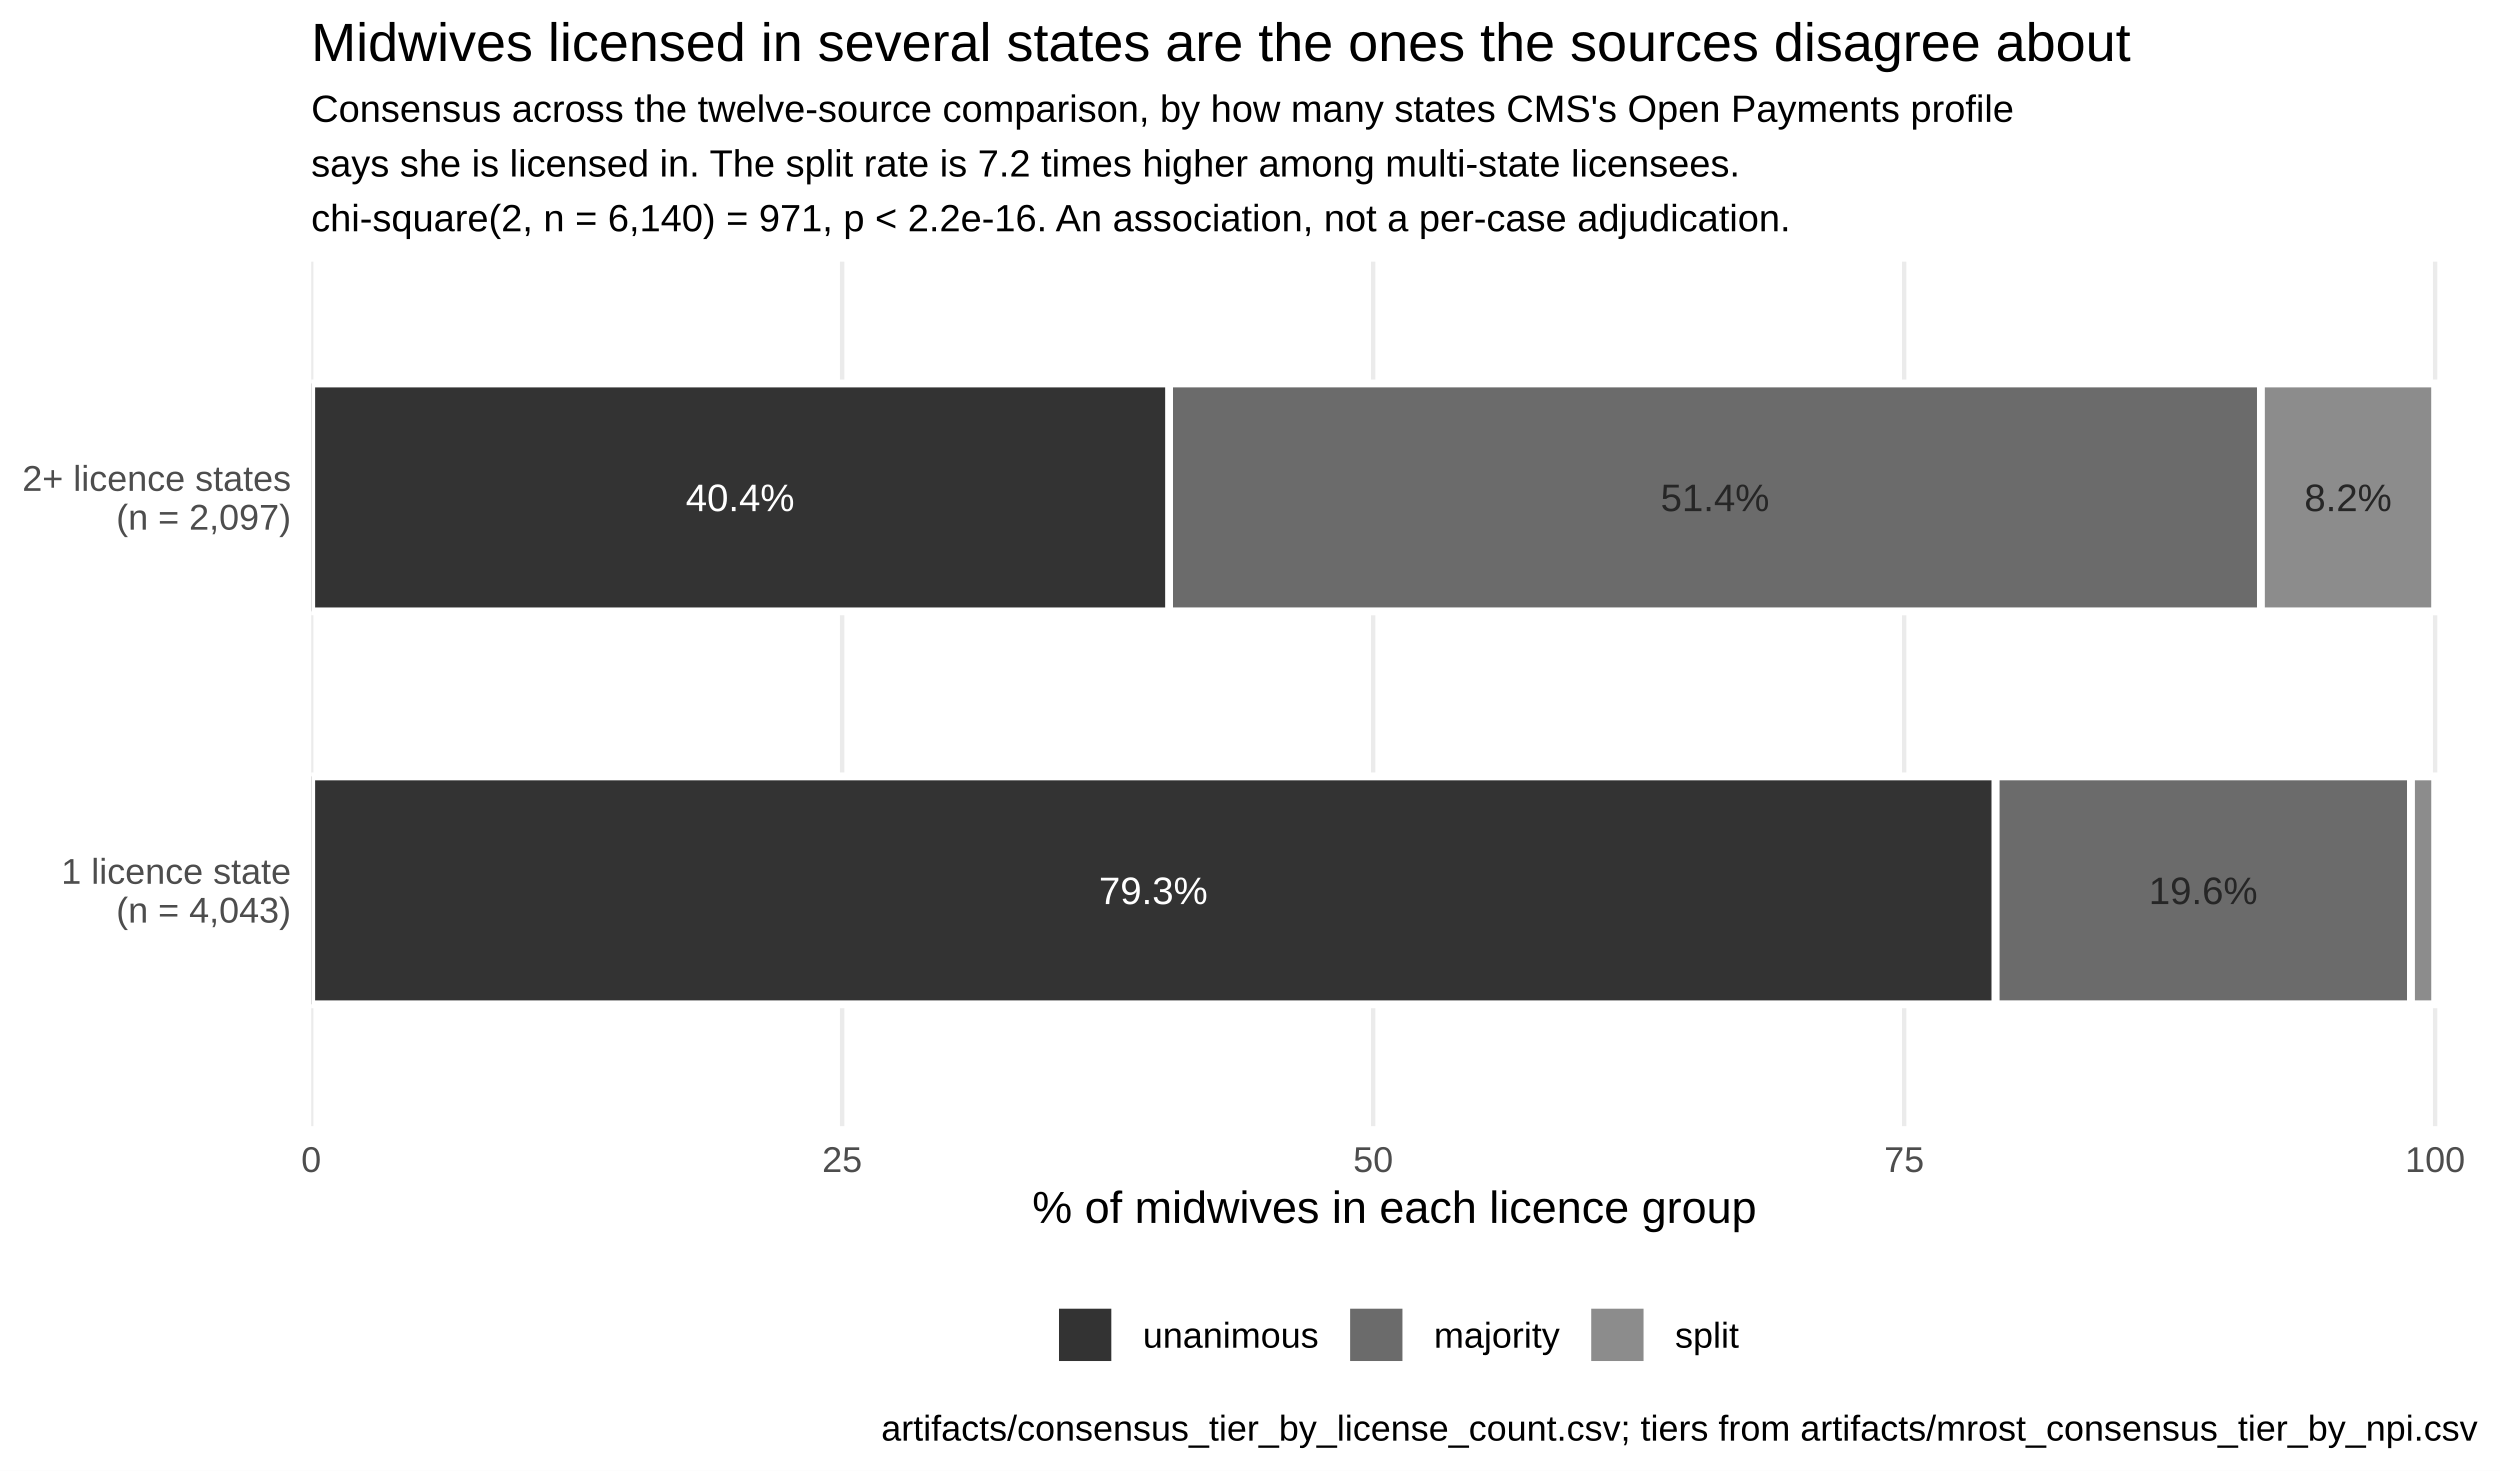
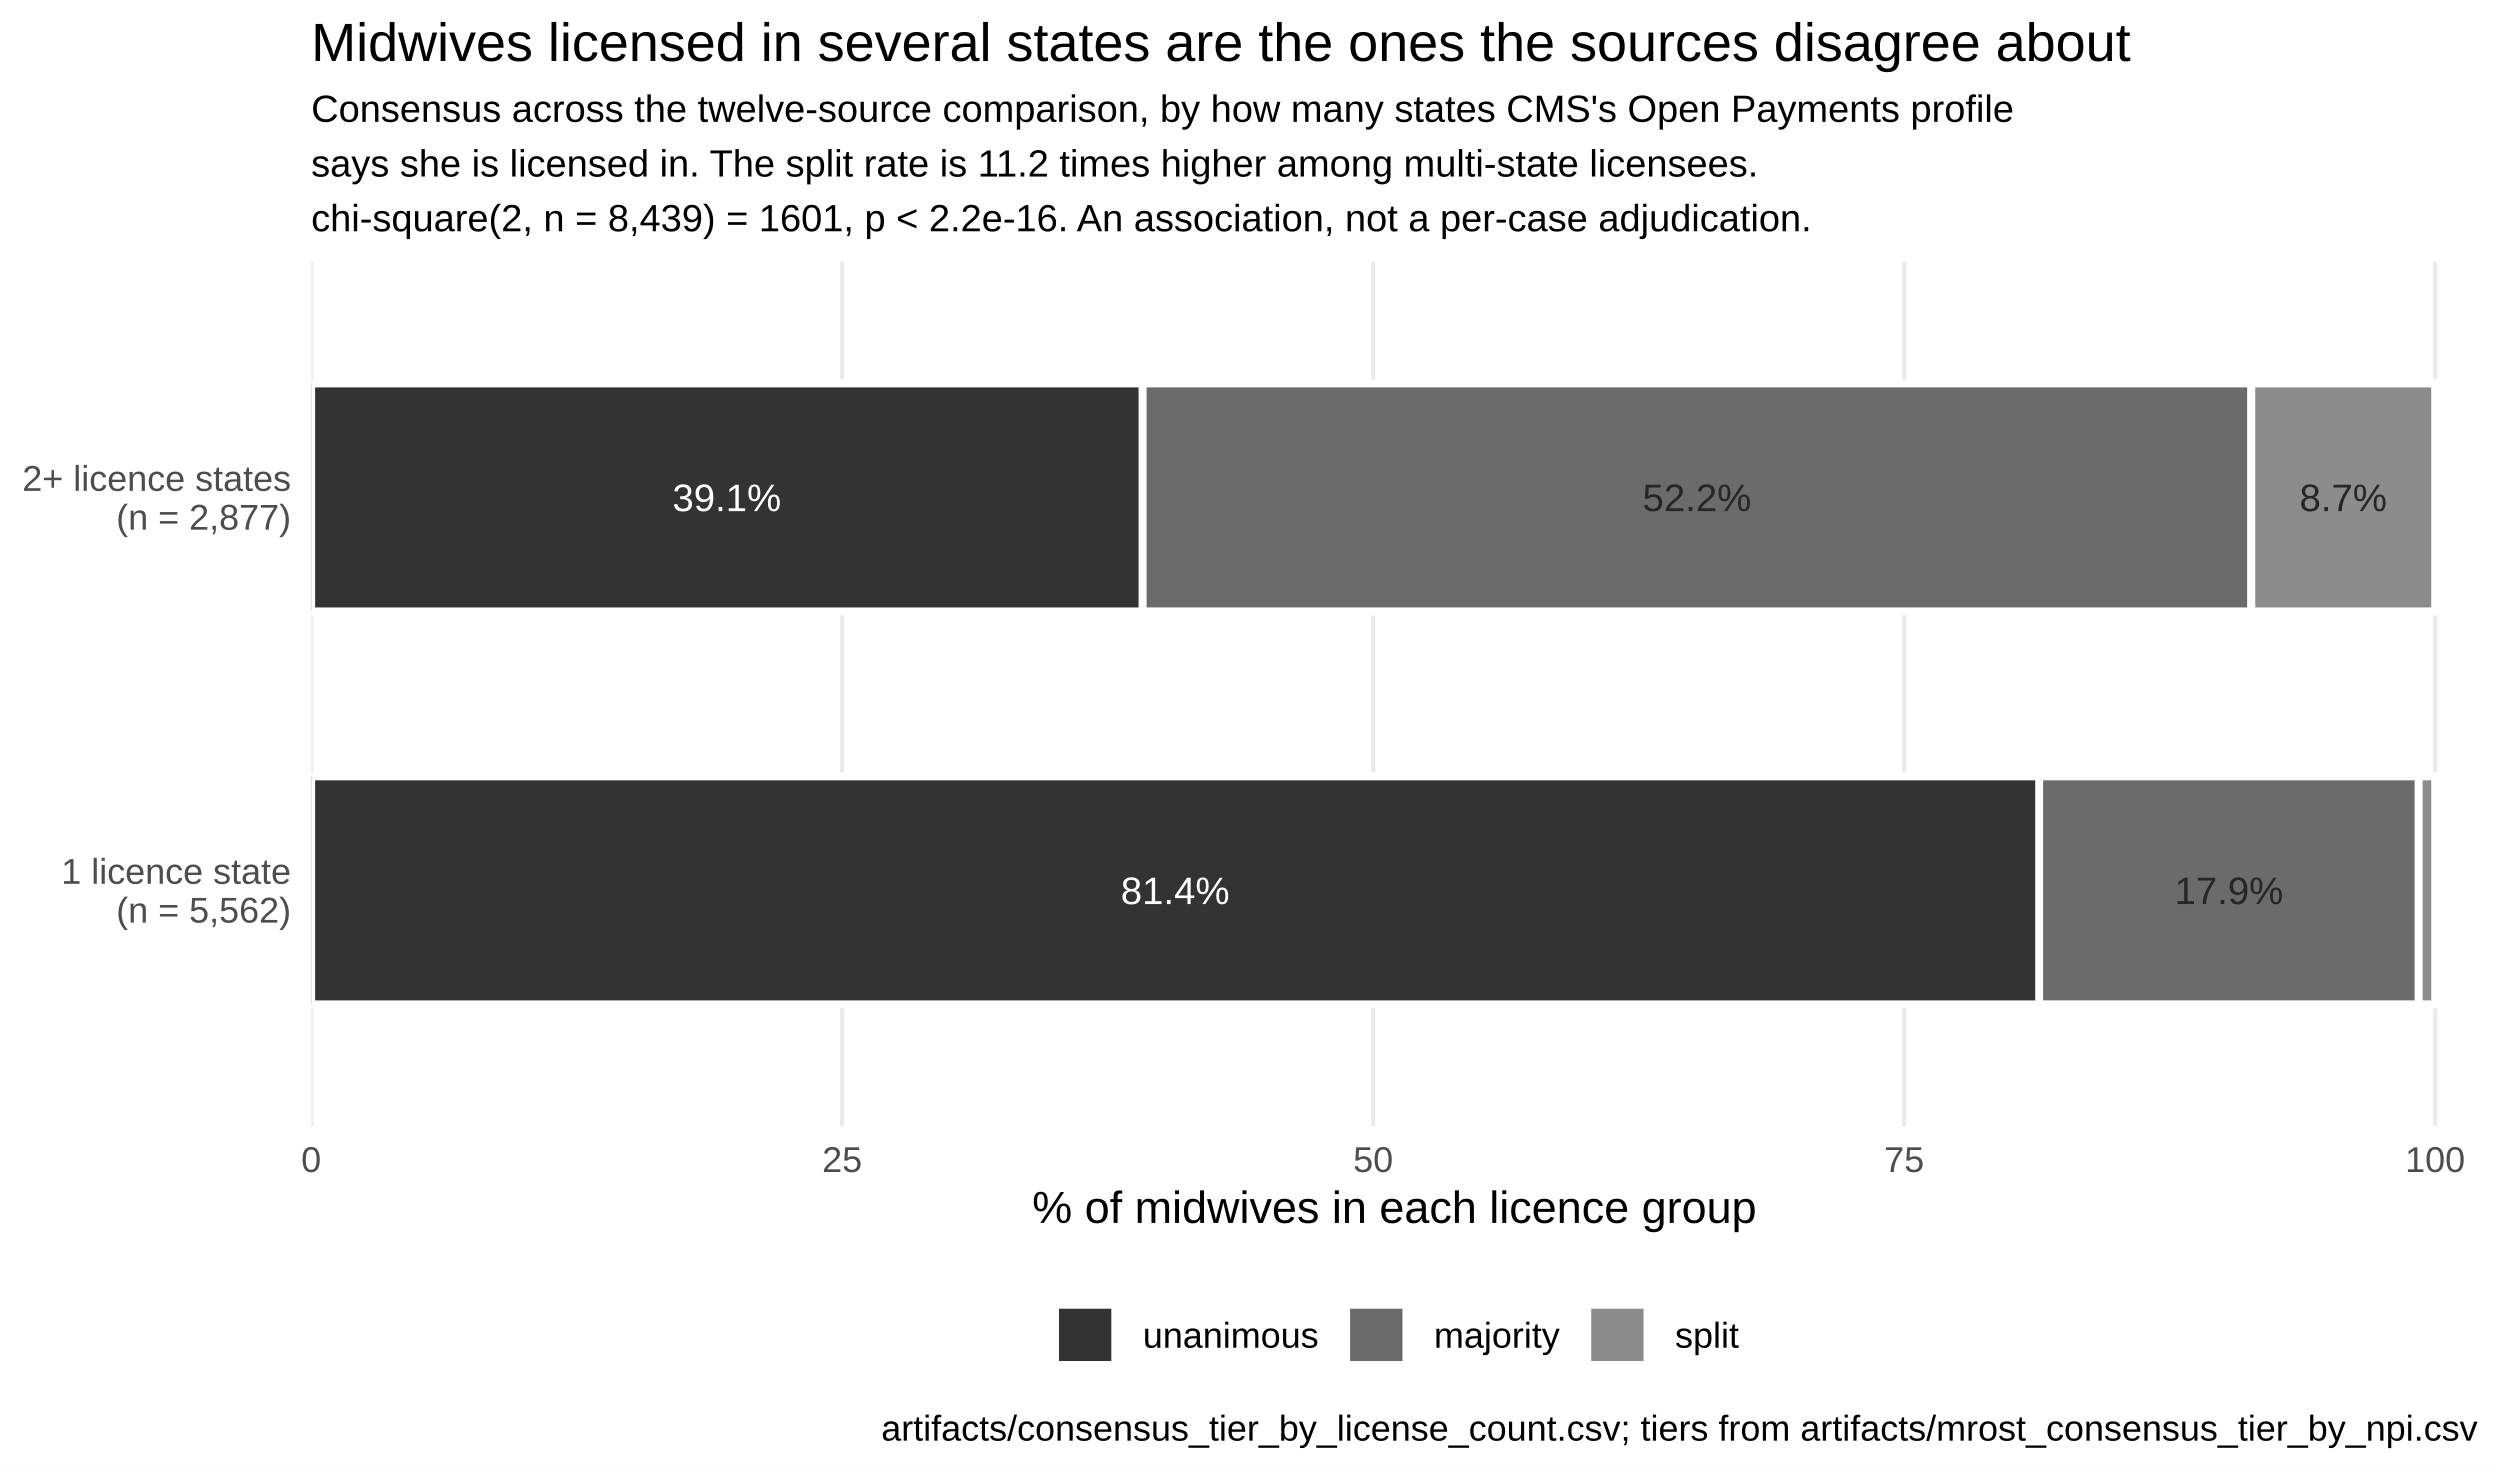
<svg xmlns="http://www.w3.org/2000/svg" width="612.00pt" height="360.00pt" viewBox="0 0 612.00 360.00">
  <g class="svglite">
    <defs>
      <style type="text/css">
    .svglite line, .svglite polyline, .svglite polygon, .svglite path, .svglite rect, .svglite circle {
      fill: none;
      stroke: #000000;
      stroke-linecap: round;
      stroke-linejoin: round;
      stroke-miterlimit: 10.00;
    }
    .svglite text {
      white-space: pre;
    }
    .svglite g.glyphgroup path {
      fill: inherit;
      stroke: none;
    }
  </style>
    </defs>
    <rect width="100%" height="100%" style="stroke: none; fill: #FFFFFF;" />
    <defs>
      <clipPath id="cpMC4wMHw2MTIuMDB8MC4wMHwzNjAuMDA=">
        <rect x="0.00" y="0.00" width="612.00" height="360.00" />
      </clipPath>
    </defs>
    <g clip-path="url(#cpMC4wMHw2MTIuMDB8MC4wMHwzNjAuMDA=)">
      <rect x="0" y="0.00" width="612.00" height="360.00" style="stroke-width: 1.07; stroke: none; fill: #FFFFFF;" />
    </g>
    <defs>
      <clipPath id="cpNzYuMTh8NjA2LjUyfDY0LjA1fDI3NS42OA==">
        <rect x="76.18" y="64.05" width="530.34" height="211.62" />
      </clipPath>
    </defs>
    <g clip-path="url(#cpNzYuMTh8NjA2LjUyfDY0LjA1fDI3NS42OA==)">
      <polyline points="76.18,275.68 76.18,64.05 " style="stroke-width: 1.07; stroke: #EBEBEB; stroke-linecap: butt;" />
      <polyline points="206.16,275.68 206.16,64.05 " style="stroke-width: 1.07; stroke: #EBEBEB; stroke-linecap: butt;" />
      <polyline points="336.15,275.68 336.15,64.05 " style="stroke-width: 1.07; stroke: #EBEBEB; stroke-linecap: butt;" />
      <polyline points="466.14,275.68 466.14,64.05 " style="stroke-width: 1.07; stroke: #EBEBEB; stroke-linecap: butt;" />
      <polyline points="596.12,275.68 596.12,64.05 " style="stroke-width: 1.07; stroke: #EBEBEB; stroke-linecap: butt;" />
-       <rect x="488.48" y="190.06" width="101.73" height="55.79" style="stroke-width: 1.92; stroke: #FFFFFF; stroke-linecap: butt; stroke-linejoin: miter; fill: #6B6B6B;" />
-       <rect x="590.21" y="190.06" width="5.92" height="55.79" style="stroke-width: 1.92; stroke: #FFFFFF; stroke-linecap: butt; stroke-linejoin: miter; fill: #8C8C8C;" />
-       <rect x="76.18" y="190.06" width="412.30" height="55.79" style="stroke-width: 1.92; stroke: #FFFFFF; stroke-linecap: butt; stroke-linejoin: miter; fill: #333333;" />
-       <rect x="286.19" y="93.87" width="267.29" height="55.79" style="stroke-width: 1.92; stroke: #FFFFFF; stroke-linecap: butt; stroke-linejoin: miter; fill: #6B6B6B;" />
-       <rect x="553.47" y="93.87" width="42.65" height="55.79" style="stroke-width: 1.92; stroke: #FFFFFF; stroke-linecap: butt; stroke-linejoin: miter; fill: #8C8C8C;" />
-       <rect x="76.18" y="93.87" width="210.01" height="55.79" style="stroke-width: 1.92; stroke: #FFFFFF; stroke-linecap: butt; stroke-linejoin: miter; fill: #333333;" />
-       <text x="539.34" y="221.32" text-anchor="middle" style="font-size: 9.39px;fill: #262626; font-family: &quot;Arial&quot;;" textLength="26.59px" lengthAdjust="spacingAndGlyphs">19.6%</text>
-       <text x="282.33" y="221.32" text-anchor="middle" style="font-size: 9.39px;fill: #FFFFFF; font-family: &quot;Arial&quot;;" textLength="26.59px" lengthAdjust="spacingAndGlyphs">79.3%</text>
-       <text x="419.83" y="125.12" text-anchor="middle" style="font-size: 9.39px;fill: #262626; font-family: &quot;Arial&quot;;" textLength="26.59px" lengthAdjust="spacingAndGlyphs">51.4%</text>
-       <text x="574.80" y="125.12" text-anchor="middle" style="font-size: 9.39px;fill: #262626; font-family: &quot;Arial&quot;;" textLength="21.38px" lengthAdjust="spacingAndGlyphs">8.2%</text>
-       <text x="181.18" y="125.12" text-anchor="middle" style="font-size: 9.39px;fill: #FFFFFF; font-family: &quot;Arial&quot;;" textLength="26.59px" lengthAdjust="spacingAndGlyphs">40.4%</text>
+       <rect x="499.18" y="190.06" width="92.92" height="55.79" style="stroke-width: 1.92; stroke: #FFFFFF; stroke-linecap: butt; stroke-linejoin: miter; fill: #6B6B6B;" />
+       <rect x="592.10" y="190.06" width="4.02" height="55.79" style="stroke-width: 1.92; stroke: #FFFFFF; stroke-linecap: butt; stroke-linejoin: miter; fill: #8C8C8C;" />
+       <rect x="76.18" y="190.06" width="423.00" height="55.79" style="stroke-width: 1.92; stroke: #FFFFFF; stroke-linecap: butt; stroke-linejoin: miter; fill: #333333;" />
+       <rect x="279.67" y="93.87" width="271.45" height="55.79" style="stroke-width: 1.92; stroke: #FFFFFF; stroke-linecap: butt; stroke-linejoin: miter; fill: #6B6B6B;" />
+       <rect x="551.12" y="93.87" width="45.00" height="55.79" style="stroke-width: 1.92; stroke: #FFFFFF; stroke-linecap: butt; stroke-linejoin: miter; fill: #8C8C8C;" />
+       <rect x="76.18" y="93.87" width="203.50" height="55.79" style="stroke-width: 1.92; stroke: #FFFFFF; stroke-linecap: butt; stroke-linejoin: miter; fill: #333333;" />
+       <text x="545.64" y="221.32" text-anchor="middle" style="font-size: 9.39px;fill: #262626; font-family: &quot;Arial&quot;;" textLength="26.59px" lengthAdjust="spacingAndGlyphs">17.9%</text>
+       <text x="287.68" y="221.32" text-anchor="middle" style="font-size: 9.39px;fill: #FFFFFF; font-family: &quot;Arial&quot;;" textLength="26.59px" lengthAdjust="spacingAndGlyphs">81.4%</text>
+       <text x="415.40" y="125.12" text-anchor="middle" style="font-size: 9.39px;fill: #262626; font-family: &quot;Arial&quot;;" textLength="26.59px" lengthAdjust="spacingAndGlyphs">52.2%</text>
+       <text x="573.62" y="125.12" text-anchor="middle" style="font-size: 9.39px;fill: #262626; font-family: &quot;Arial&quot;;" textLength="21.38px" lengthAdjust="spacingAndGlyphs">8.7%</text>
+       <text x="177.92" y="125.12" text-anchor="middle" style="font-size: 9.39px;fill: #FFFFFF; font-family: &quot;Arial&quot;;" textLength="26.59px" lengthAdjust="spacingAndGlyphs">39.1%</text>
    </g>
    <g clip-path="url(#cpMC4wMHw2MTIuMDB8MC4wMHwzNjAuMDA=)">
      <text x="71.25" y="216.36" text-anchor="end" style="font-size: 8.80px;fill: #4D4D4D; font-family: &quot;Arial&quot;;" textLength="56.22px" lengthAdjust="spacingAndGlyphs">1 licence state</text>
-       <text x="71.25" y="225.86" text-anchor="end" style="font-size: 8.80px;fill: #4D4D4D; font-family: &quot;Arial&quot;;" textLength="42.75px" lengthAdjust="spacingAndGlyphs">(n = 4,043)</text>
+       <text x="71.25" y="225.86" text-anchor="end" style="font-size: 8.80px;fill: #4D4D4D; font-family: &quot;Arial&quot;;" textLength="42.75px" lengthAdjust="spacingAndGlyphs">(n = 5,562)</text>
      <text x="71.25" y="120.17" text-anchor="end" style="font-size: 8.80px;fill: #4D4D4D; font-family: &quot;Arial&quot;;" textLength="65.77px" lengthAdjust="spacingAndGlyphs">2+ licence states</text>
-       <text x="71.25" y="129.67" text-anchor="end" style="font-size: 8.80px;fill: #4D4D4D; font-family: &quot;Arial&quot;;" textLength="42.75px" lengthAdjust="spacingAndGlyphs">(n = 2,097)</text>
+       <text x="71.25" y="129.67" text-anchor="end" style="font-size: 8.80px;fill: #4D4D4D; font-family: &quot;Arial&quot;;" textLength="42.75px" lengthAdjust="spacingAndGlyphs">(n = 2,877)</text>
      <text x="76.18" y="286.91" text-anchor="middle" style="font-size: 8.80px;fill: #4D4D4D; font-family: &quot;Arial&quot;;" textLength="4.89px" lengthAdjust="spacingAndGlyphs">0</text>
      <text x="206.16" y="286.91" text-anchor="middle" style="font-size: 8.80px;fill: #4D4D4D; font-family: &quot;Arial&quot;;" textLength="9.78px" lengthAdjust="spacingAndGlyphs">25</text>
      <text x="336.15" y="286.91" text-anchor="middle" style="font-size: 8.80px;fill: #4D4D4D; font-family: &quot;Arial&quot;;" textLength="9.78px" lengthAdjust="spacingAndGlyphs">50</text>
      <text x="466.14" y="286.91" text-anchor="middle" style="font-size: 8.80px;fill: #4D4D4D; font-family: &quot;Arial&quot;;" textLength="9.78px" lengthAdjust="spacingAndGlyphs">75</text>
      <text x="596.12" y="286.91" text-anchor="middle" style="font-size: 8.80px;fill: #4D4D4D; font-family: &quot;Arial&quot;;" textLength="14.67px" lengthAdjust="spacingAndGlyphs">100</text>
      <text x="341.35" y="299.37" text-anchor="middle" style="font-size: 11.00px; font-family: &quot;Arial&quot;;" textLength="177.41px" lengthAdjust="spacingAndGlyphs">% of midwives in each licence group</text>
      <rect x="258.28" y="319.41" width="14.73" height="14.73" style="stroke-width: 1.92; stroke: #FFFFFF; stroke-linecap: butt; stroke-linejoin: miter; fill: #333333;" />
      <rect x="329.55" y="319.41" width="14.73" height="14.73" style="stroke-width: 1.92; stroke: #FFFFFF; stroke-linecap: butt; stroke-linejoin: miter; fill: #6B6B6B;" />
      <rect x="388.57" y="319.41" width="14.73" height="14.73" style="stroke-width: 1.92; stroke: #FFFFFF; stroke-linecap: butt; stroke-linejoin: miter; fill: #8C8C8C;" />
      <text x="279.76" y="329.92" style="font-size: 8.80px; font-family: &quot;Arial&quot;;" textLength="43.03px" lengthAdjust="spacingAndGlyphs">unanimous</text>
      <text x="351.03" y="329.92" style="font-size: 8.80px; font-family: &quot;Arial&quot;;" textLength="30.78px" lengthAdjust="spacingAndGlyphs">majority</text>
      <text x="410.05" y="329.92" style="font-size: 8.80px; font-family: &quot;Arial&quot;;" textLength="15.64px" lengthAdjust="spacingAndGlyphs">split</text>
      <text x="76.18" y="29.83" style="font-size: 9.30px; font-family: &quot;Arial&quot;;" textLength="416.83px" lengthAdjust="spacingAndGlyphs">Consensus across the twelve-source comparison, by how many states CMS's Open Payments profile</text>
-       <text x="76.18" y="43.22" style="font-size: 9.30px; font-family: &quot;Arial&quot;;" textLength="349.66px" lengthAdjust="spacingAndGlyphs">says she is licensed in. The split rate is 7.2 times higher among multi-state licensees.</text>
-       <text x="76.18" y="56.61" style="font-size: 9.30px; font-family: &quot;Arial&quot;;" textLength="361.98px" lengthAdjust="spacingAndGlyphs">chi-square(2, n = 6,140) = 971, p &lt; 2.2e-16. An association, not a per-case adjudication.</text>
+       <text x="76.18" y="43.22" style="font-size: 9.30px; font-family: &quot;Arial&quot;;" textLength="354.14px" lengthAdjust="spacingAndGlyphs">says she is licensed in. The split rate is 11.2 times higher among multi-state licensees.</text>
+       <text x="76.18" y="56.61" style="font-size: 9.30px; font-family: &quot;Arial&quot;;" textLength="367.16px" lengthAdjust="spacingAndGlyphs">chi-square(2, n = 8,439) = 1601, p &lt; 2.2e-16. An association, not a per-case adjudication.</text>
      <text x="76.18" y="14.93" style="font-size: 13.20px; font-family: &quot;Arial&quot;;" textLength="444.69px" lengthAdjust="spacingAndGlyphs">Midwives licensed in several states are the ones the sources disagree about</text>
      <text x="606.52" y="352.67" text-anchor="end" style="font-size: 8.80px; font-family: &quot;Arial&quot;;" textLength="390.59px" lengthAdjust="spacingAndGlyphs">artifacts/consensus_tier_by_license_count.csv; tiers from artifacts/mrost_consensus_tier_by_npi.csv</text>
    </g>
  </g>
</svg>
